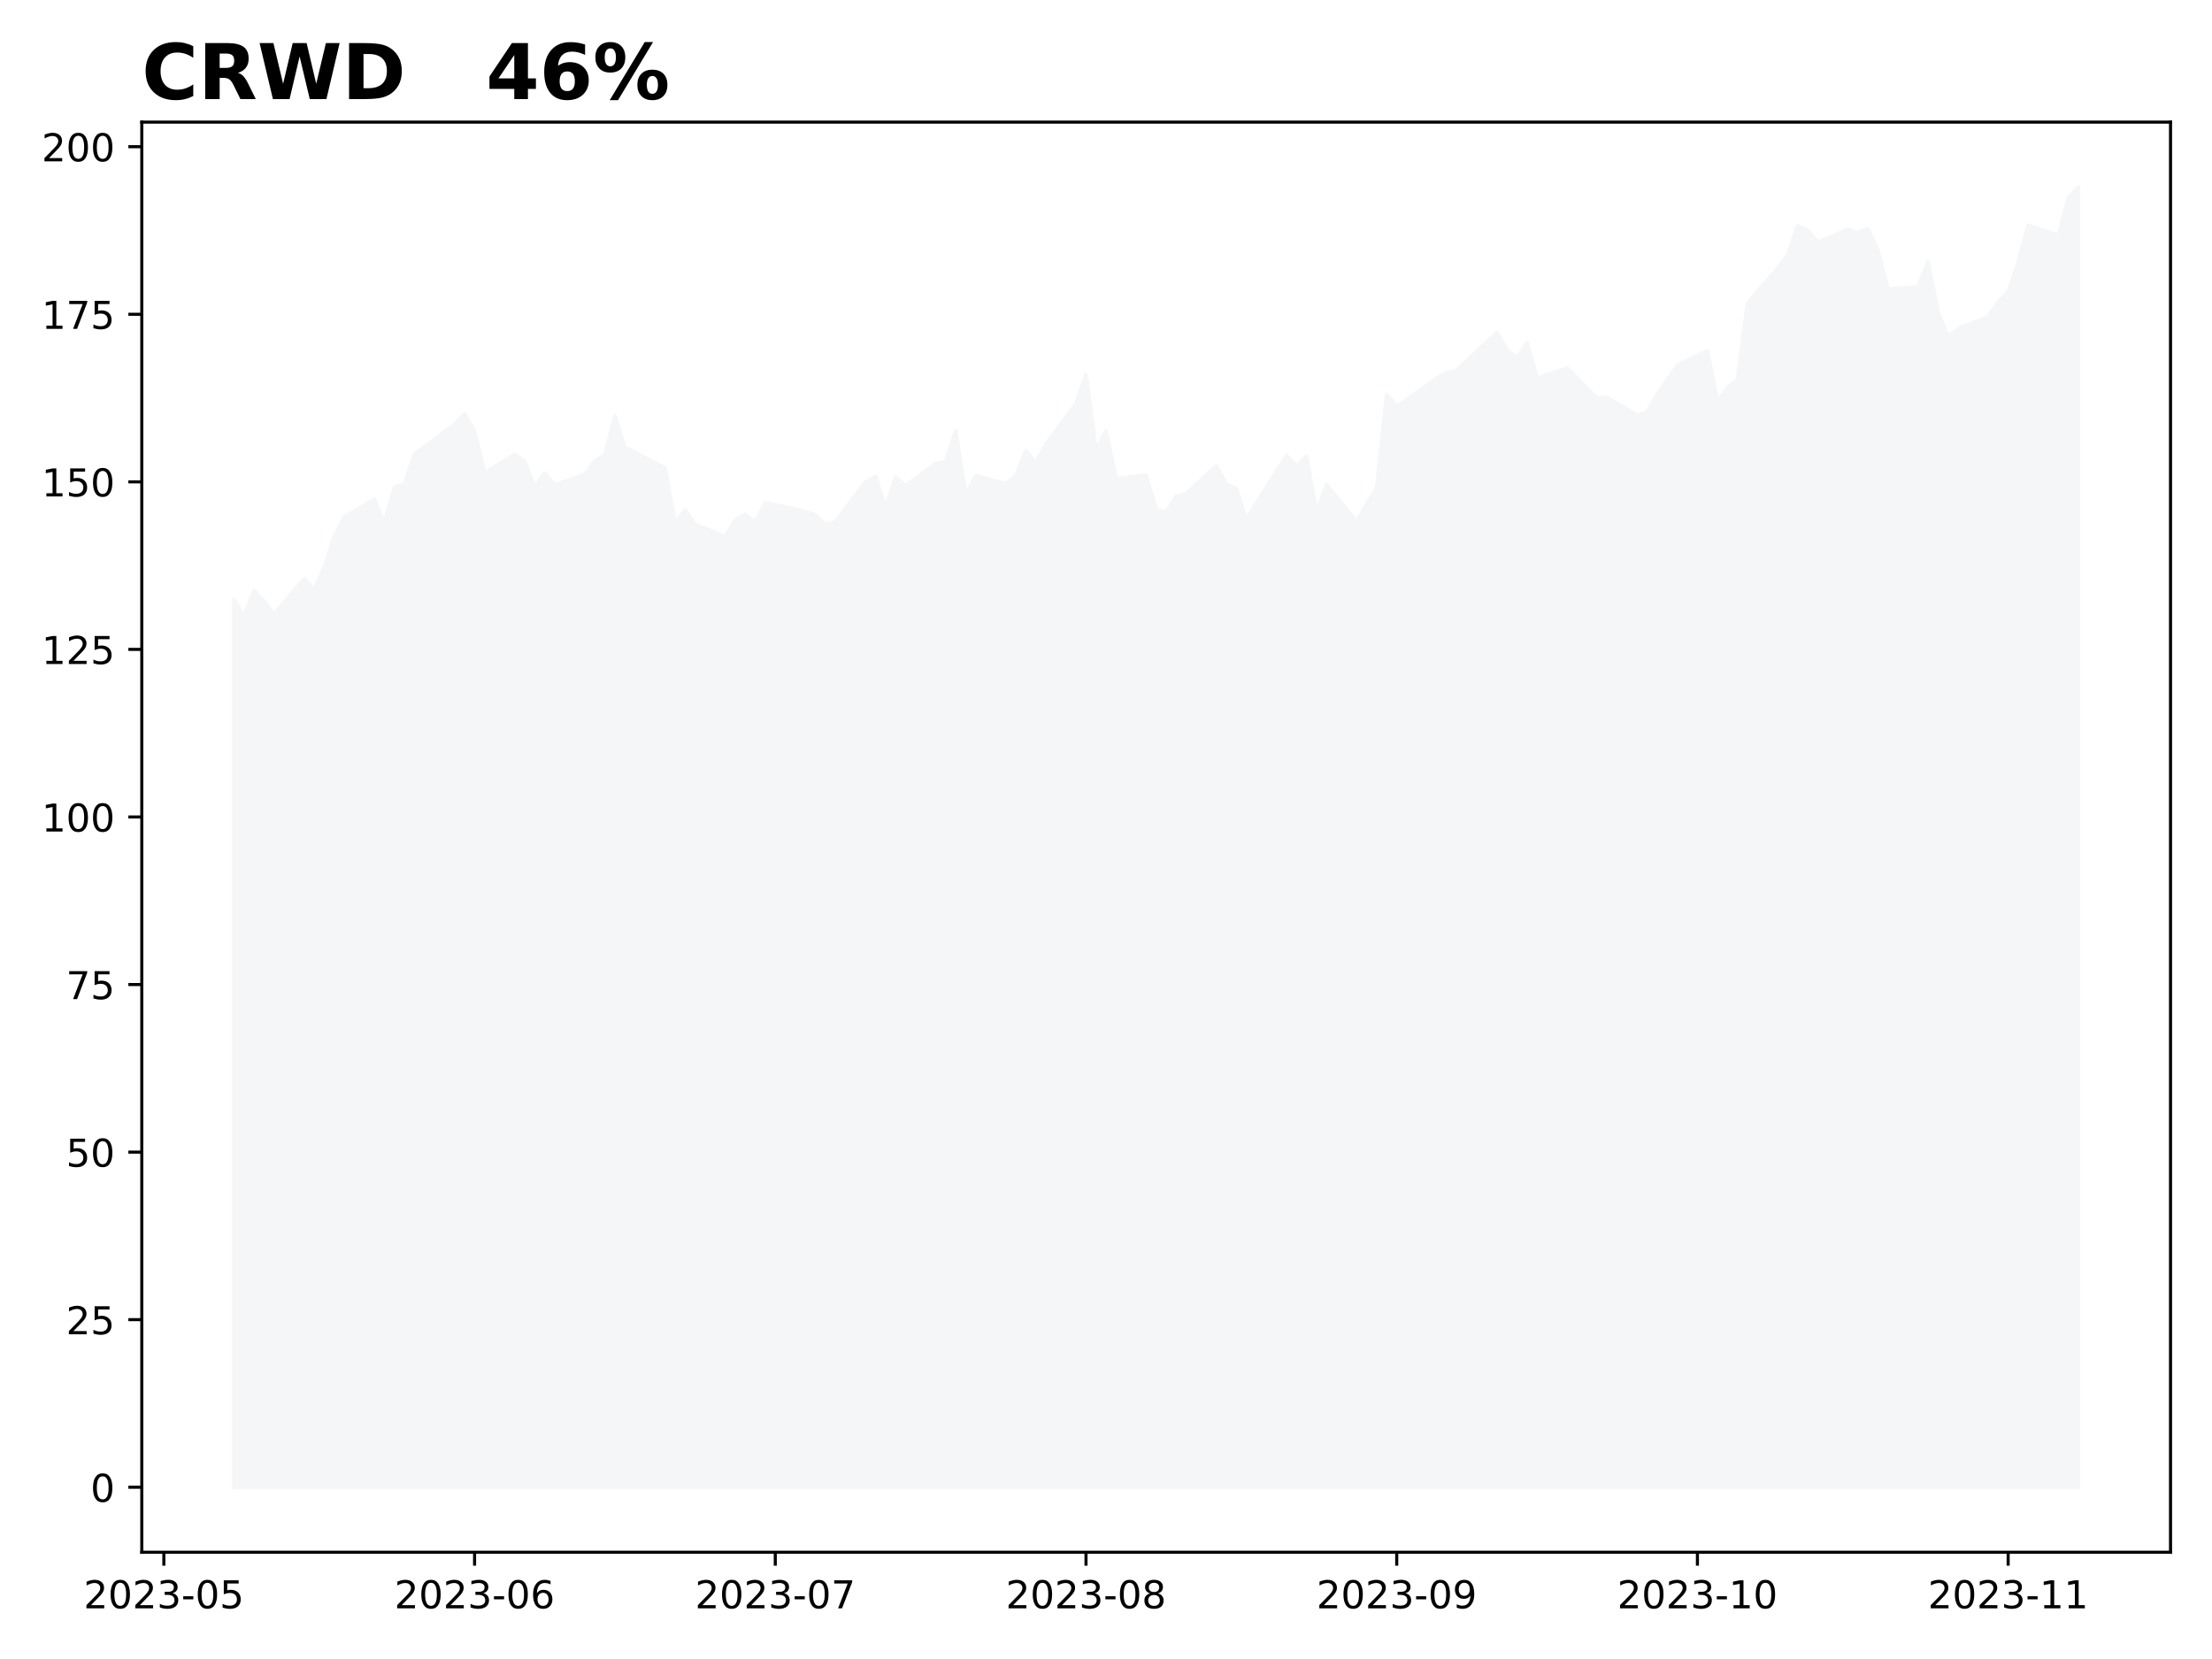
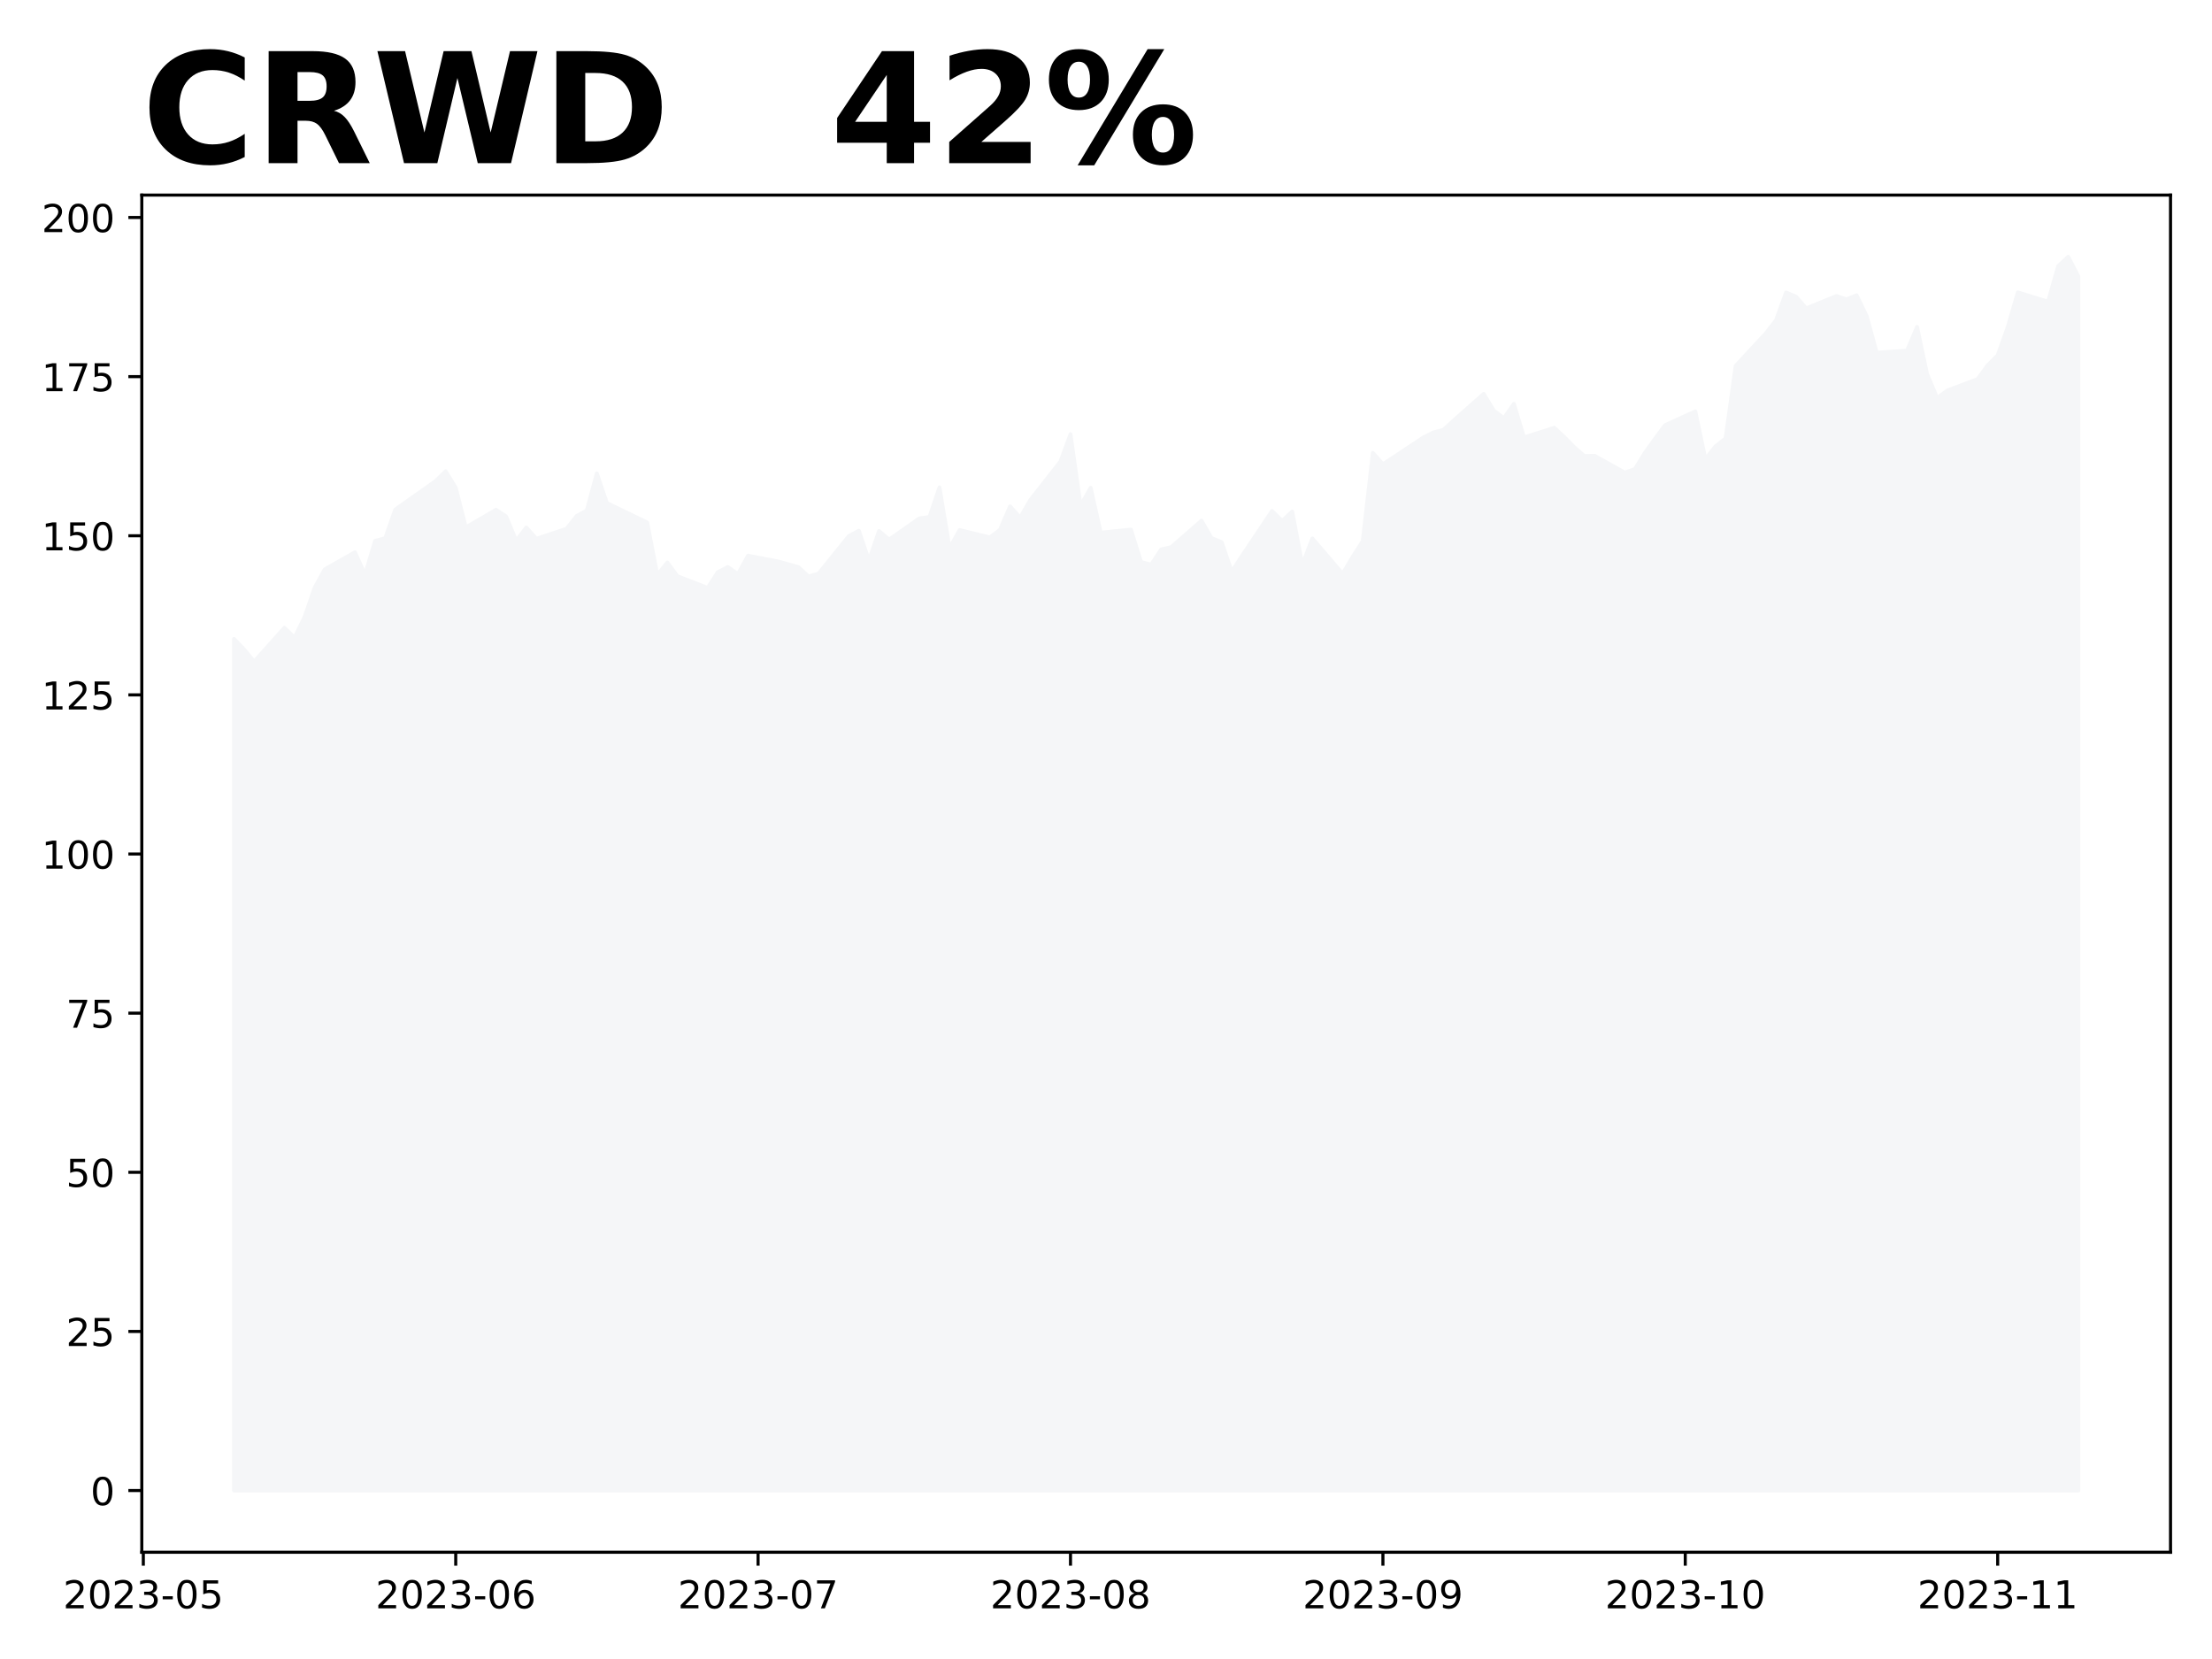
<svg xmlns="http://www.w3.org/2000/svg" xmlns:xlink="http://www.w3.org/1999/xlink" height="432pt" version="1.1" viewBox="0 0 576 432" width="576pt">
  <defs>
    <style type="text/css">
*{stroke-linecap:butt;stroke-linejoin:round;}
  </style>
  </defs>
  <g id="figure_1">
    <g id="patch_1">
      <path d="M 0 432  L 576 432  L 576 0  L 0 0  z " style="fill:#ffffff;" />
    </g>
    <g id="axes_1">
      <g id="patch_2">
-         <path d="M 36.925 404.2  L 565.2 404.2  L 565.2 31.8  L 36.925 31.8  z " style="fill:#ffffff;" />
+         <path d="M 36.925 404.2  L 565.2 404.2  L 565.2 50.8  L 36.925 50.8  z " style="fill:#ffffff;" />
      </g>
      <g id="PolyCollection_1">
        <defs>
-           <path d="M 60.938 -44.727  L 60.938 -275.829  L 63.548 -271.518  L 66.158 -278.255  L 68.768 -275.375  L 71.378 -272.024  L 79.208 -281.309  L 81.818 -278.622  L 84.428 -284.242  L 87.038 -292.305  L 89.648 -297.314  L 97.478 -302.009  L 100.088 -295.883  L 102.698 -305.133  L 105.308 -305.849  L 107.918 -313.721  L 118.359 -321.522  L 120.969 -324.21  L 123.579 -319.707  L 126.189 -308.834  L 134.019 -313.651  L 136.629 -311.836  L 139.239 -305.186  L 141.849 -308.799  L 144.459 -305.709  L 152.289 -308.467  L 154.899 -311.958  L 157.51 -313.441  L 160.12 -323.652  L 162.73 -315.501  L 173.17 -310.16  L 175.78 -295.796  L 178.39 -299.199  L 181 -295.447  L 188.83 -292.235  L 191.44 -296.546  L 194.05 -297.96  L 196.66 -296.04  L 199.27 -301.067  L 207.101 -299.479  L 212.321 -297.943  L 214.931 -295.377  L 217.541 -296.145  L 225.371 -306.442  L 227.981 -307.909  L 230.591 -299.775  L 233.201 -307.839  L 235.811 -305.482  L 243.641 -311.295  L 246.251 -311.678  L 248.861 -319.812  L 251.471 -303.161  L 254.082 -308.101  L 261.912 -306.076  L 264.522 -308.17  L 267.132 -314.611  L 269.742 -311.504  L 272.352 -316.304  L 280.182 -326.88  L 282.792 -334.385  L 285.402 -314.785  L 288.012 -319.707  L 290.622 -307.385  L 298.452 -308.223  L 301.062 -299.339  L 303.673 -298.606  L 306.283 -302.795  L 308.893 -303.423  L 316.723 -310.666  L 319.333 -305.884  L 321.943 -304.784  L 324.553 -296.721  L 327.163 -300.945  L 334.993 -313.337  L 337.603 -310.596  L 340.213 -313.179  L 342.823 -298.588  L 345.433 -305.797  L 353.264 -296.11  L 355.874 -300.77  L 358.484 -305.099  L 361.094 -329.272  L 363.704 -326.13  L 374.144 -333.46  L 376.754 -334.857  L 379.364 -335.572  L 381.974 -338.103  L 389.804 -345.434  L 392.414 -340.878  L 395.024 -338.766  L 397.635 -342.711  L 400.245 -333.495  L 408.075 -336.148  L 410.685 -333.583  L 413.295 -330.773  L 415.905 -328.399  L 418.515 -328.469  L 426.345 -323.844  L 428.955 -324.821  L 431.565 -329.289  L 434.175 -333.146  L 436.785 -336.864  L 444.615 -340.634  L 447.226 -327.526  L 449.836 -331.052  L 452.446 -333.216  L 455.056 -353.113  L 462.886 -362.067  L 465.496 -365.61  L 468.106 -373.237  L 470.716 -372.085  L 473.326 -368.874  L 481.156 -372.277  L 483.766 -371.352  L 486.376 -372.486  L 488.986 -366.779  L 491.596 -356.726  L 499.427 -357.284  L 502.037 -363.812  L 504.647 -350.827  L 507.257 -344.299  L 509.867 -346.359  L 517.697 -349.483  L 520.307 -353.253  L 522.917 -356.01  L 525.527 -363.777  L 528.137 -373.272  L 535.967 -370.724  L 538.577 -380.463  L 541.188 -383.273  L 541.188 -44.727  L 541.188 -44.727  L 538.577 -44.727  L 535.967 -44.727  L 528.137 -44.727  L 525.527 -44.727  L 522.917 -44.727  L 520.307 -44.727  L 517.697 -44.727  L 509.867 -44.727  L 507.257 -44.727  L 504.647 -44.727  L 502.037 -44.727  L 499.427 -44.727  L 491.596 -44.727  L 488.986 -44.727  L 486.376 -44.727  L 483.766 -44.727  L 481.156 -44.727  L 473.326 -44.727  L 470.716 -44.727  L 468.106 -44.727  L 465.496 -44.727  L 462.886 -44.727  L 455.056 -44.727  L 452.446 -44.727  L 449.836 -44.727  L 447.226 -44.727  L 444.615 -44.727  L 436.785 -44.727  L 434.175 -44.727  L 431.565 -44.727  L 428.955 -44.727  L 426.345 -44.727  L 418.515 -44.727  L 415.905 -44.727  L 413.295 -44.727  L 410.685 -44.727  L 408.075 -44.727  L 400.245 -44.727  L 397.635 -44.727  L 395.024 -44.727  L 392.414 -44.727  L 389.804 -44.727  L 381.974 -44.727  L 379.364 -44.727  L 376.754 -44.727  L 374.144 -44.727  L 363.704 -44.727  L 361.094 -44.727  L 358.484 -44.727  L 355.874 -44.727  L 353.264 -44.727  L 345.433 -44.727  L 342.823 -44.727  L 340.213 -44.727  L 337.603 -44.727  L 334.993 -44.727  L 327.163 -44.727  L 324.553 -44.727  L 321.943 -44.727  L 319.333 -44.727  L 316.723 -44.727  L 308.893 -44.727  L 306.283 -44.727  L 303.673 -44.727  L 301.062 -44.727  L 298.452 -44.727  L 290.622 -44.727  L 288.012 -44.727  L 285.402 -44.727  L 282.792 -44.727  L 280.182 -44.727  L 272.352 -44.727  L 269.742 -44.727  L 267.132 -44.727  L 264.522 -44.727  L 261.912 -44.727  L 254.082 -44.727  L 251.471 -44.727  L 248.861 -44.727  L 246.251 -44.727  L 243.641 -44.727  L 235.811 -44.727  L 233.201 -44.727  L 230.591 -44.727  L 227.981 -44.727  L 225.371 -44.727  L 217.541 -44.727  L 214.931 -44.727  L 212.321 -44.727  L 207.101 -44.727  L 199.27 -44.727  L 196.66 -44.727  L 194.05 -44.727  L 191.44 -44.727  L 188.83 -44.727  L 181 -44.727  L 178.39 -44.727  L 175.78 -44.727  L 173.17 -44.727  L 162.73 -44.727  L 160.12 -44.727  L 157.51 -44.727  L 154.899 -44.727  L 152.289 -44.727  L 144.459 -44.727  L 141.849 -44.727  L 139.239 -44.727  L 136.629 -44.727  L 134.019 -44.727  L 126.189 -44.727  L 123.579 -44.727  L 120.969 -44.727  L 118.359 -44.727  L 107.918 -44.727  L 105.308 -44.727  L 102.698 -44.727  L 100.088 -44.727  L 97.478 -44.727  L 89.648 -44.727  L 87.038 -44.727  L 84.428 -44.727  L 81.818 -44.727  L 79.208 -44.727  L 71.378 -44.727  L 68.768 -44.727  L 66.158 -44.727  L 63.548 -44.727  L 60.938 -44.727  z " id="me982e1ded4" style="stroke:#f5f6f8;" />
+           <path d="M 60.938 -43.864  L 60.938 -265.637  L 63.562 -262.902  L 66.186 -259.72  L 74.059 -268.537  L 76.683 -265.985  L 79.308 -271.322  L 81.932 -278.98  L 84.556 -283.737  L 92.429 -288.195  L 95.054 -282.378  L 97.678 -291.162  L 100.302 -291.842  L 102.927 -299.317  L 113.424 -306.726  L 116.048 -309.279  L 118.672 -305.002  L 121.297 -294.676  L 129.17 -299.251  L 131.794 -297.527  L 134.418 -291.212  L 137.043 -294.643  L 139.667 -291.709  L 147.54 -294.328  L 150.164 -297.643  L 152.789 -299.052  L 155.413 -308.748  L 158.037 -301.008  L 168.534 -295.936  L 171.159 -282.295  L 173.783 -285.527  L 176.407 -281.963  L 184.28 -278.913  L 186.905 -283.007  L 189.529 -284.35  L 192.153 -282.527  L 194.778 -287.3  L 202.651 -285.792  L 207.899 -284.333  L 210.524 -281.897  L 213.148 -282.626  L 221.021 -292.405  L 223.645 -293.798  L 226.269 -286.074  L 228.894 -293.731  L 231.518 -291.494  L 239.391 -297.013  L 242.015 -297.378  L 244.64 -305.102  L 247.264 -289.289  L 249.888 -293.98  L 257.761 -292.057  L 260.386 -294.046  L 263.01 -300.162  L 265.634 -297.212  L 268.259 -301.77  L 276.131 -311.815  L 278.756 -318.942  L 281.38 -300.328  L 284.004 -305.002  L 286.629 -293.3  L 294.502 -294.096  L 297.126 -285.659  L 299.75 -284.963  L 302.375 -288.941  L 304.999 -289.538  L 312.872 -296.417  L 315.496 -291.875  L 318.121 -290.831  L 320.745 -283.173  L 323.369 -287.184  L 331.242 -298.952  L 333.866 -296.35  L 336.491 -298.803  L 339.115 -284.947  L 341.739 -291.792  L 349.612 -282.593  L 352.237 -287.019  L 354.861 -291.129  L 357.485 -314.085  L 360.11 -311.102  L 370.607 -318.063  L 373.231 -319.389  L 375.856 -320.069  L 378.48 -322.472  L 386.353 -329.434  L 388.977 -325.108  L 391.601 -323.102  L 394.226 -326.848  L 396.85 -318.097  L 404.723 -320.616  L 407.347 -318.179  L 409.972 -315.511  L 412.596 -313.257  L 415.22 -313.323  L 423.093 -308.931  L 425.718 -309.859  L 428.342 -314.102  L 430.966 -317.765  L 433.591 -321.296  L 441.463 -324.876  L 444.088 -312.428  L 446.712 -315.776  L 449.336 -317.831  L 451.961 -336.727  L 459.834 -345.23  L 462.458 -348.595  L 465.082 -355.838  L 467.707 -354.744  L 470.331 -351.694  L 478.204 -354.926  L 480.828 -354.048  L 483.453 -355.125  L 486.077 -349.705  L 488.701 -340.158  L 496.574 -340.688  L 499.198 -346.887  L 501.823 -334.556  L 504.447 -328.356  L 507.071 -330.312  L 514.944 -333.279  L 517.569 -336.859  L 520.193 -339.478  L 522.817 -346.854  L 525.442 -355.871  L 533.315 -353.451  L 535.939 -362.7  L 538.563 -365.136  L 541.188 -360.048  L 541.188 -43.864  L 541.188 -43.864  L 538.563 -43.864  L 535.939 -43.864  L 533.315 -43.864  L 525.442 -43.864  L 522.817 -43.864  L 520.193 -43.864  L 517.569 -43.864  L 514.944 -43.864  L 507.071 -43.864  L 504.447 -43.864  L 501.823 -43.864  L 499.198 -43.864  L 496.574 -43.864  L 488.701 -43.864  L 486.077 -43.864  L 483.453 -43.864  L 480.828 -43.864  L 478.204 -43.864  L 470.331 -43.864  L 467.707 -43.864  L 465.082 -43.864  L 462.458 -43.864  L 459.834 -43.864  L 451.961 -43.864  L 449.336 -43.864  L 446.712 -43.864  L 444.088 -43.864  L 441.463 -43.864  L 433.591 -43.864  L 430.966 -43.864  L 428.342 -43.864  L 425.718 -43.864  L 423.093 -43.864  L 415.22 -43.864  L 412.596 -43.864  L 409.972 -43.864  L 407.347 -43.864  L 404.723 -43.864  L 396.85 -43.864  L 394.226 -43.864  L 391.601 -43.864  L 388.977 -43.864  L 386.353 -43.864  L 378.48 -43.864  L 375.856 -43.864  L 373.231 -43.864  L 370.607 -43.864  L 360.11 -43.864  L 357.485 -43.864  L 354.861 -43.864  L 352.237 -43.864  L 349.612 -43.864  L 341.739 -43.864  L 339.115 -43.864  L 336.491 -43.864  L 333.866 -43.864  L 331.242 -43.864  L 323.369 -43.864  L 320.745 -43.864  L 318.121 -43.864  L 315.496 -43.864  L 312.872 -43.864  L 304.999 -43.864  L 302.375 -43.864  L 299.75 -43.864  L 297.126 -43.864  L 294.502 -43.864  L 286.629 -43.864  L 284.004 -43.864  L 281.38 -43.864  L 278.756 -43.864  L 276.131 -43.864  L 268.259 -43.864  L 265.634 -43.864  L 263.01 -43.864  L 260.386 -43.864  L 257.761 -43.864  L 249.888 -43.864  L 247.264 -43.864  L 244.64 -43.864  L 242.015 -43.864  L 239.391 -43.864  L 231.518 -43.864  L 228.894 -43.864  L 226.269 -43.864  L 223.645 -43.864  L 221.021 -43.864  L 213.148 -43.864  L 210.524 -43.864  L 207.899 -43.864  L 202.651 -43.864  L 194.778 -43.864  L 192.153 -43.864  L 189.529 -43.864  L 186.905 -43.864  L 184.28 -43.864  L 176.407 -43.864  L 173.783 -43.864  L 171.159 -43.864  L 168.534 -43.864  L 158.037 -43.864  L 155.413 -43.864  L 152.789 -43.864  L 150.164 -43.864  L 147.54 -43.864  L 139.667 -43.864  L 137.043 -43.864  L 134.418 -43.864  L 131.794 -43.864  L 129.17 -43.864  L 121.297 -43.864  L 118.672 -43.864  L 116.048 -43.864  L 113.424 -43.864  L 102.927 -43.864  L 100.302 -43.864  L 97.678 -43.864  L 95.054 -43.864  L 92.429 -43.864  L 84.556 -43.864  L 81.932 -43.864  L 79.308 -43.864  L 76.683 -43.864  L 74.059 -43.864  L 66.186 -43.864  L 63.562 -43.864  L 60.938 -43.864  z " id="m03a3ea0533" style="stroke:#f5f6f8;" />
        </defs>
-         <g clip-path="url(#pffeef17989)">
-           <use style="fill:#f5f6f8;stroke:#f5f6f8;" x="0" xlink:href="#me982e1ded4" y="432" />
+         <g clip-path="url(#p25b76c8ef6)">
+           <use style="fill:#f5f6f8;stroke:#f5f6f8;" x="0" xlink:href="#m03a3ea0533" y="432" />
        </g>
      </g>
      <g id="matplotlib.axis_1">
        <g id="xtick_1">
          <g id="line2d_1">
            <defs>
-               <path d="M 0 0  L 0 3.5  " id="mc8752e3cdd" style="stroke:#000000;stroke-width:0.8;" />
-             </defs>
-             <g>
-               <use style="stroke:#000000;stroke-width:0.8;" x="42.667" xlink:href="#mc8752e3cdd" y="404.2" />
+               <path d="M 0 0  L 0 3.5  " id="m023a611cbb" style="stroke:#000000;stroke-width:0.8;" />
+             </defs>
+             <g>
+               <use style="stroke:#000000;stroke-width:0.8;" x="37.319" xlink:href="#m023a611cbb" y="404.2" />
            </g>
          </g>
          <g id="text_1">
            <defs>
              <path d="M 19.188 8.297  L 53.609 8.297  L 53.609 0  L 7.328 0  L 7.328 8.297  Q 12.938 14.109 22.625 23.891  Q 32.328 33.688 34.812 36.531  Q 39.547 41.844 41.422 45.531  Q 43.312 49.219 43.312 52.781  Q 43.312 58.594 39.234 62.25  Q 35.156 65.922 28.609 65.922  Q 23.969 65.922 18.812 64.312  Q 13.672 62.703 7.812 59.422  L 7.812 69.391  Q 13.766 71.781 18.938 73  Q 24.125 74.219 28.422 74.219  Q 39.75 74.219 46.484 68.547  Q 53.219 62.891 53.219 53.422  Q 53.219 48.922 51.531 44.891  Q 49.859 40.875 45.406 35.406  Q 44.188 33.984 37.641 27.219  Q 31.109 20.453 19.188 8.297  z " id="DejaVuSans-50" />
              <path d="M 31.781 66.406  Q 24.172 66.406 20.328 58.906  Q 16.5 51.422 16.5 36.375  Q 16.5 21.391 20.328 13.891  Q 24.172 6.391 31.781 6.391  Q 39.453 6.391 43.281 13.891  Q 47.125 21.391 47.125 36.375  Q 47.125 51.422 43.281 58.906  Q 39.453 66.406 31.781 66.406  z M 31.781 74.219  Q 44.047 74.219 50.516 64.516  Q 56.984 54.828 56.984 36.375  Q 56.984 17.969 50.516 8.266  Q 44.047 -1.422 31.781 -1.422  Q 19.531 -1.422 13.062 8.266  Q 6.594 17.969 6.594 36.375  Q 6.594 54.828 13.062 64.516  Q 19.531 74.219 31.781 74.219  z " id="DejaVuSans-48" />
              <path d="M 40.578 39.312  Q 47.656 37.797 51.625 33  Q 55.609 28.219 55.609 21.188  Q 55.609 10.406 48.188 4.484  Q 40.766 -1.422 27.094 -1.422  Q 22.516 -1.422 17.656 -0.516  Q 12.797 0.391 7.625 2.203  L 7.625 11.719  Q 11.719 9.328 16.594 8.109  Q 21.484 6.891 26.812 6.891  Q 36.078 6.891 40.938 10.547  Q 45.797 14.203 45.797 21.188  Q 45.797 27.641 41.281 31.266  Q 36.766 34.906 28.719 34.906  L 20.219 34.906  L 20.219 43.016  L 29.109 43.016  Q 36.375 43.016 40.234 45.922  Q 44.094 48.828 44.094 54.297  Q 44.094 59.906 40.109 62.906  Q 36.141 65.922 28.719 65.922  Q 24.656 65.922 20.016 65.031  Q 15.375 64.156 9.812 62.312  L 9.812 71.094  Q 15.438 72.656 20.344 73.438  Q 25.25 74.219 29.594 74.219  Q 40.828 74.219 47.359 69.109  Q 53.906 64.016 53.906 55.328  Q 53.906 49.266 50.438 45.094  Q 46.969 40.922 40.578 39.312  z " id="DejaVuSans-51" />
              <path d="M 4.891 31.391  L 31.203 31.391  L 31.203 23.391  L 4.891 23.391  z " id="DejaVuSans-45" />
              <path d="M 10.797 72.906  L 49.516 72.906  L 49.516 64.594  L 19.828 64.594  L 19.828 46.734  Q 21.969 47.469 24.109 47.828  Q 26.266 48.188 28.422 48.188  Q 40.625 48.188 47.75 41.5  Q 54.891 34.812 54.891 23.391  Q 54.891 11.625 47.562 5.094  Q 40.234 -1.422 26.906 -1.422  Q 22.312 -1.422 17.547 -0.641  Q 12.797 0.141 7.719 1.703  L 7.719 11.625  Q 12.109 9.234 16.797 8.062  Q 21.484 6.891 26.703 6.891  Q 35.156 6.891 40.078 11.328  Q 45.016 15.766 45.016 23.391  Q 45.016 31 40.078 35.438  Q 35.156 39.891 26.703 39.891  Q 22.75 39.891 18.812 39.016  Q 14.891 38.141 10.797 36.281  z " id="DejaVuSans-53" />
            </defs>
-             <g transform="translate(21.77571 418.7984)scale(0.1 -0.1)">
+             <g transform="translate(16.42724 418.7984)scale(0.1 -0.1)">
              <use xlink:href="#DejaVuSans-50" />
              <use x="63.623" xlink:href="#DejaVuSans-48" />
              <use x="127.246" xlink:href="#DejaVuSans-50" />
              <use x="190.869" xlink:href="#DejaVuSans-51" />
              <use x="254.492" xlink:href="#DejaVuSans-45" />
              <use x="290.576" xlink:href="#DejaVuSans-48" />
              <use x="354.199" xlink:href="#DejaVuSans-53" />
            </g>
          </g>
        </g>
        <g id="xtick_2">
          <g id="line2d_2">
            <g>
-               <use style="stroke:#000000;stroke-width:0.8;" x="123.579" xlink:href="#mc8752e3cdd" y="404.2" />
+               <use style="stroke:#000000;stroke-width:0.8;" x="118.672" xlink:href="#m023a611cbb" y="404.2" />
            </g>
          </g>
          <g id="text_2">
            <defs>
              <path d="M 33.016 40.375  Q 26.375 40.375 22.484 35.828  Q 18.609 31.297 18.609 23.391  Q 18.609 15.531 22.484 10.953  Q 26.375 6.391 33.016 6.391  Q 39.656 6.391 43.531 10.953  Q 47.406 15.531 47.406 23.391  Q 47.406 31.297 43.531 35.828  Q 39.656 40.375 33.016 40.375  z M 52.594 71.297  L 52.594 62.312  Q 48.875 64.062 45.094 64.984  Q 41.312 65.922 37.594 65.922  Q 27.828 65.922 22.672 59.328  Q 17.531 52.734 16.797 39.406  Q 19.672 43.656 24.016 45.922  Q 28.375 48.188 33.594 48.188  Q 44.578 48.188 50.953 41.516  Q 57.328 34.859 57.328 23.391  Q 57.328 12.156 50.688 5.359  Q 44.047 -1.422 33.016 -1.422  Q 20.359 -1.422 13.672 8.266  Q 6.984 17.969 6.984 36.375  Q 6.984 53.656 15.188 63.938  Q 23.391 74.219 37.203 74.219  Q 40.922 74.219 44.703 73.484  Q 48.484 72.75 52.594 71.297  z " id="DejaVuSans-54" />
            </defs>
-             <g transform="translate(102.6874 418.7984)scale(0.1 -0.1)">
+             <g transform="translate(97.78107 418.7984)scale(0.1 -0.1)">
              <use xlink:href="#DejaVuSans-50" />
              <use x="63.623" xlink:href="#DejaVuSans-48" />
              <use x="127.246" xlink:href="#DejaVuSans-50" />
              <use x="190.869" xlink:href="#DejaVuSans-51" />
              <use x="254.492" xlink:href="#DejaVuSans-45" />
              <use x="290.576" xlink:href="#DejaVuSans-48" />
              <use x="354.199" xlink:href="#DejaVuSans-54" />
            </g>
          </g>
        </g>
        <g id="xtick_3">
          <g id="line2d_3">
            <g>
-               <use style="stroke:#000000;stroke-width:0.8;" x="201.88" xlink:href="#mc8752e3cdd" y="404.2" />
+               <use style="stroke:#000000;stroke-width:0.8;" x="197.402" xlink:href="#m023a611cbb" y="404.2" />
            </g>
          </g>
          <g id="text_3">
            <defs>
              <path d="M 8.203 72.906  L 55.078 72.906  L 55.078 68.703  L 28.609 0  L 18.312 0  L 43.219 64.594  L 8.203 64.594  z " id="DejaVuSans-55" />
            </defs>
-             <g transform="translate(180.989 418.7984)scale(0.1 -0.1)">
+             <g transform="translate(176.5106 418.7984)scale(0.1 -0.1)">
              <use xlink:href="#DejaVuSans-50" />
              <use x="63.623" xlink:href="#DejaVuSans-48" />
              <use x="127.246" xlink:href="#DejaVuSans-50" />
              <use x="190.869" xlink:href="#DejaVuSans-51" />
              <use x="254.492" xlink:href="#DejaVuSans-45" />
              <use x="290.576" xlink:href="#DejaVuSans-48" />
              <use x="354.199" xlink:href="#DejaVuSans-55" />
            </g>
          </g>
        </g>
        <g id="xtick_4">
          <g id="line2d_4">
            <g>
-               <use style="stroke:#000000;stroke-width:0.8;" x="282.792" xlink:href="#mc8752e3cdd" y="404.2" />
+               <use style="stroke:#000000;stroke-width:0.8;" x="278.756" xlink:href="#m023a611cbb" y="404.2" />
            </g>
          </g>
          <g id="text_4">
            <defs>
              <path d="M 31.781 34.625  Q 24.75 34.625 20.719 30.859  Q 16.703 27.094 16.703 20.516  Q 16.703 13.922 20.719 10.156  Q 24.75 6.391 31.781 6.391  Q 38.812 6.391 42.859 10.172  Q 46.922 13.969 46.922 20.516  Q 46.922 27.094 42.891 30.859  Q 38.875 34.625 31.781 34.625  z M 21.922 38.812  Q 15.578 40.375 12.031 44.719  Q 8.5 49.078 8.5 55.328  Q 8.5 64.062 14.719 69.141  Q 20.953 74.219 31.781 74.219  Q 42.672 74.219 48.875 69.141  Q 55.078 64.062 55.078 55.328  Q 55.078 49.078 51.531 44.719  Q 48 40.375 41.703 38.812  Q 48.828 37.156 52.797 32.312  Q 56.781 27.484 56.781 20.516  Q 56.781 9.906 50.312 4.234  Q 43.844 -1.422 31.781 -1.422  Q 19.734 -1.422 13.25 4.234  Q 6.781 9.906 6.781 20.516  Q 6.781 27.484 10.781 32.312  Q 14.797 37.156 21.922 38.812  z M 18.312 54.391  Q 18.312 48.734 21.844 45.562  Q 25.391 42.391 31.781 42.391  Q 38.141 42.391 41.719 45.562  Q 45.312 48.734 45.312 54.391  Q 45.312 60.062 41.719 63.234  Q 38.141 66.406 31.781 66.406  Q 25.391 66.406 21.844 63.234  Q 18.312 60.062 18.312 54.391  z " id="DejaVuSans-56" />
            </defs>
-             <g transform="translate(261.9007 418.7984)scale(0.1 -0.1)">
+             <g transform="translate(257.8644 418.7984)scale(0.1 -0.1)">
              <use xlink:href="#DejaVuSans-50" />
              <use x="63.623" xlink:href="#DejaVuSans-48" />
              <use x="127.246" xlink:href="#DejaVuSans-50" />
              <use x="190.869" xlink:href="#DejaVuSans-51" />
              <use x="254.492" xlink:href="#DejaVuSans-45" />
              <use x="290.576" xlink:href="#DejaVuSans-48" />
              <use x="354.199" xlink:href="#DejaVuSans-56" />
            </g>
          </g>
        </g>
        <g id="xtick_5">
          <g id="line2d_5">
            <g>
-               <use style="stroke:#000000;stroke-width:0.8;" x="363.704" xlink:href="#mc8752e3cdd" y="404.2" />
+               <use style="stroke:#000000;stroke-width:0.8;" x="360.11" xlink:href="#m023a611cbb" y="404.2" />
            </g>
          </g>
          <g id="text_5">
            <defs>
              <path d="M 10.984 1.516  L 10.984 10.5  Q 14.703 8.734 18.5 7.812  Q 22.312 6.891 25.984 6.891  Q 35.75 6.891 40.891 13.453  Q 46.047 20.016 46.781 33.406  Q 43.953 29.203 39.594 26.953  Q 35.25 24.703 29.984 24.703  Q 19.047 24.703 12.672 31.312  Q 6.297 37.938 6.297 49.422  Q 6.297 60.641 12.938 67.422  Q 19.578 74.219 30.609 74.219  Q 43.266 74.219 49.922 64.516  Q 56.594 54.828 56.594 36.375  Q 56.594 19.141 48.406 8.859  Q 40.234 -1.422 26.422 -1.422  Q 22.703 -1.422 18.891 -0.688  Q 15.094 0.047 10.984 1.516  z M 30.609 32.422  Q 37.25 32.422 41.125 36.953  Q 45.016 41.5 45.016 49.422  Q 45.016 57.281 41.125 61.844  Q 37.25 66.406 30.609 66.406  Q 23.969 66.406 20.094 61.844  Q 16.219 57.281 16.219 49.422  Q 16.219 41.5 20.094 36.953  Q 23.969 32.422 30.609 32.422  z " id="DejaVuSans-57" />
            </defs>
-             <g transform="translate(342.8124 418.7984)scale(0.1 -0.1)">
+             <g transform="translate(339.2182 418.7984)scale(0.1 -0.1)">
              <use xlink:href="#DejaVuSans-50" />
              <use x="63.623" xlink:href="#DejaVuSans-48" />
              <use x="127.246" xlink:href="#DejaVuSans-50" />
              <use x="190.869" xlink:href="#DejaVuSans-51" />
              <use x="254.492" xlink:href="#DejaVuSans-45" />
              <use x="290.576" xlink:href="#DejaVuSans-48" />
              <use x="354.199" xlink:href="#DejaVuSans-57" />
            </g>
          </g>
        </g>
        <g id="xtick_6">
          <g id="line2d_6">
            <g>
-               <use style="stroke:#000000;stroke-width:0.8;" x="442.005" xlink:href="#mc8752e3cdd" y="404.2" />
+               <use style="stroke:#000000;stroke-width:0.8;" x="438.839" xlink:href="#m023a611cbb" y="404.2" />
            </g>
          </g>
          <g id="text_6">
            <defs>
              <path d="M 12.406 8.297  L 28.516 8.297  L 28.516 63.922  L 10.984 60.406  L 10.984 69.391  L 28.422 72.906  L 38.281 72.906  L 38.281 8.297  L 54.391 8.297  L 54.391 0  L 12.406 0  z " id="DejaVuSans-49" />
            </defs>
-             <g transform="translate(421.114 418.7984)scale(0.1 -0.1)">
+             <g transform="translate(417.9477 418.7984)scale(0.1 -0.1)">
              <use xlink:href="#DejaVuSans-50" />
              <use x="63.623" xlink:href="#DejaVuSans-48" />
              <use x="127.246" xlink:href="#DejaVuSans-50" />
              <use x="190.869" xlink:href="#DejaVuSans-51" />
              <use x="254.492" xlink:href="#DejaVuSans-45" />
              <use x="290.576" xlink:href="#DejaVuSans-49" />
              <use x="354.199" xlink:href="#DejaVuSans-48" />
            </g>
          </g>
        </g>
        <g id="xtick_7">
          <g id="line2d_7">
            <g>
-               <use style="stroke:#000000;stroke-width:0.8;" x="522.917" xlink:href="#mc8752e3cdd" y="404.2" />
+               <use style="stroke:#000000;stroke-width:0.8;" x="520.193" xlink:href="#m023a611cbb" y="404.2" />
            </g>
          </g>
          <g id="text_7">
-             <g transform="translate(502.0257 418.7984)scale(0.1 -0.1)">
+             <g transform="translate(499.3016 418.7984)scale(0.1 -0.1)">
              <use xlink:href="#DejaVuSans-50" />
              <use x="63.623" xlink:href="#DejaVuSans-48" />
              <use x="127.246" xlink:href="#DejaVuSans-50" />
              <use x="190.869" xlink:href="#DejaVuSans-51" />
              <use x="254.492" xlink:href="#DejaVuSans-45" />
              <use x="290.576" xlink:href="#DejaVuSans-49" />
              <use x="354.199" xlink:href="#DejaVuSans-49" />
            </g>
          </g>
        </g>
      </g>
      <g id="matplotlib.axis_2">
        <g id="ytick_1">
          <g id="line2d_8">
            <defs>
-               <path d="M 0 0  L -3.5 0  " id="m9078cb00f5" style="stroke:#000000;stroke-width:0.8;" />
-             </defs>
-             <g>
-               <use style="stroke:#000000;stroke-width:0.8;" x="36.925" xlink:href="#m9078cb00f5" y="387.273" />
+               <path d="M 0 0  L -3.5 0  " id="m27e303ee3e" style="stroke:#000000;stroke-width:0.8;" />
+             </defs>
+             <g>
+               <use style="stroke:#000000;stroke-width:0.8;" x="36.925" xlink:href="#m27e303ee3e" y="388.136" />
            </g>
          </g>
          <g id="text_8">
-             <g transform="translate(23.5625 391.0719)scale(0.1 -0.1)">
+             <g transform="translate(23.5625 391.9356)scale(0.1 -0.1)">
              <use xlink:href="#DejaVuSans-48" />
            </g>
          </g>
        </g>
        <g id="ytick_2">
          <g id="line2d_9">
            <g>
-               <use style="stroke:#000000;stroke-width:0.8;" x="36.925" xlink:href="#m9078cb00f5" y="343.639" />
+               <use style="stroke:#000000;stroke-width:0.8;" x="36.925" xlink:href="#m27e303ee3e" y="346.699" />
            </g>
          </g>
          <g id="text_9">
-             <g transform="translate(17.2 347.4382)scale(0.1 -0.1)">
+             <g transform="translate(17.2 350.4981)scale(0.1 -0.1)">
              <use xlink:href="#DejaVuSans-50" />
              <use x="63.623" xlink:href="#DejaVuSans-53" />
            </g>
          </g>
        </g>
        <g id="ytick_3">
          <g id="line2d_10">
            <g>
-               <use style="stroke:#000000;stroke-width:0.8;" x="36.925" xlink:href="#m9078cb00f5" y="300.005" />
+               <use style="stroke:#000000;stroke-width:0.8;" x="36.925" xlink:href="#m27e303ee3e" y="305.261" />
            </g>
          </g>
          <g id="text_10">
-             <g transform="translate(17.2 303.8045)scale(0.1 -0.1)">
+             <g transform="translate(17.2 309.0607)scale(0.1 -0.1)">
              <use xlink:href="#DejaVuSans-53" />
              <use x="63.623" xlink:href="#DejaVuSans-48" />
            </g>
          </g>
        </g>
        <g id="ytick_4">
          <g id="line2d_11">
            <g>
-               <use style="stroke:#000000;stroke-width:0.8;" x="36.925" xlink:href="#m9078cb00f5" y="256.372" />
+               <use style="stroke:#000000;stroke-width:0.8;" x="36.925" xlink:href="#m27e303ee3e" y="263.824" />
            </g>
          </g>
          <g id="text_11">
-             <g transform="translate(17.2 260.1707)scale(0.1 -0.1)">
+             <g transform="translate(17.2 267.6233)scale(0.1 -0.1)">
              <use xlink:href="#DejaVuSans-55" />
              <use x="63.623" xlink:href="#DejaVuSans-53" />
            </g>
          </g>
        </g>
        <g id="ytick_5">
          <g id="line2d_12">
            <g>
-               <use style="stroke:#000000;stroke-width:0.8;" x="36.925" xlink:href="#m9078cb00f5" y="212.738" />
+               <use style="stroke:#000000;stroke-width:0.8;" x="36.925" xlink:href="#m27e303ee3e" y="222.387" />
            </g>
          </g>
          <g id="text_12">
-             <g transform="translate(10.8375 216.537)scale(0.1 -0.1)">
+             <g transform="translate(10.8375 226.1858)scale(0.1 -0.1)">
              <use xlink:href="#DejaVuSans-49" />
              <use x="63.623" xlink:href="#DejaVuSans-48" />
              <use x="127.246" xlink:href="#DejaVuSans-48" />
            </g>
          </g>
        </g>
        <g id="ytick_6">
          <g id="line2d_13">
            <g>
-               <use style="stroke:#000000;stroke-width:0.8;" x="36.925" xlink:href="#m9078cb00f5" y="169.104" />
+               <use style="stroke:#000000;stroke-width:0.8;" x="36.925" xlink:href="#m27e303ee3e" y="180.949" />
            </g>
          </g>
          <g id="text_13">
-             <g transform="translate(10.8375 172.9033)scale(0.1 -0.1)">
+             <g transform="translate(10.8375 184.7484)scale(0.1 -0.1)">
              <use xlink:href="#DejaVuSans-49" />
              <use x="63.623" xlink:href="#DejaVuSans-50" />
              <use x="127.246" xlink:href="#DejaVuSans-53" />
            </g>
          </g>
        </g>
        <g id="ytick_7">
          <g id="line2d_14">
            <g>
-               <use style="stroke:#000000;stroke-width:0.8;" x="36.925" xlink:href="#m9078cb00f5" y="125.47" />
+               <use style="stroke:#000000;stroke-width:0.8;" x="36.925" xlink:href="#m27e303ee3e" y="139.512" />
            </g>
          </g>
          <g id="text_14">
-             <g transform="translate(10.8375 129.2695)scale(0.1 -0.1)">
+             <g transform="translate(10.8375 143.311)scale(0.1 -0.1)">
              <use xlink:href="#DejaVuSans-49" />
              <use x="63.623" xlink:href="#DejaVuSans-53" />
              <use x="127.246" xlink:href="#DejaVuSans-48" />
            </g>
          </g>
        </g>
        <g id="ytick_8">
          <g id="line2d_15">
            <g>
-               <use style="stroke:#000000;stroke-width:0.8;" x="36.925" xlink:href="#m9078cb00f5" y="81.837" />
+               <use style="stroke:#000000;stroke-width:0.8;" x="36.925" xlink:href="#m27e303ee3e" y="98.074" />
            </g>
          </g>
          <g id="text_15">
-             <g transform="translate(10.8375 85.63577)scale(0.1 -0.1)">
+             <g transform="translate(10.8375 101.8735)scale(0.1 -0.1)">
              <use xlink:href="#DejaVuSans-49" />
              <use x="63.623" xlink:href="#DejaVuSans-55" />
              <use x="127.246" xlink:href="#DejaVuSans-53" />
            </g>
          </g>
        </g>
        <g id="ytick_9">
          <g id="line2d_16">
            <g>
-               <use style="stroke:#000000;stroke-width:0.8;" x="36.925" xlink:href="#m9078cb00f5" y="38.203" />
+               <use style="stroke:#000000;stroke-width:0.8;" x="36.925" xlink:href="#m27e303ee3e" y="56.637" />
            </g>
          </g>
          <g id="text_16">
-             <g transform="translate(10.8375 42.00204)scale(0.1 -0.1)">
+             <g transform="translate(10.8375 60.4361)scale(0.1 -0.1)">
              <use xlink:href="#DejaVuSans-50" />
              <use x="63.623" xlink:href="#DejaVuSans-48" />
              <use x="127.246" xlink:href="#DejaVuSans-48" />
            </g>
          </g>
        </g>
      </g>
      <g id="patch_3">
-         <path d="M 36.925 404.2  L 36.925 31.8  " style="fill:none;stroke:#000000;stroke-linecap:square;stroke-linejoin:miter;stroke-width:0.8;" />
+         <path d="M 36.925 404.2  L 36.925 50.8  " style="fill:none;stroke:#000000;stroke-linecap:square;stroke-linejoin:miter;stroke-width:0.8;" />
      </g>
      <g id="patch_4">
-         <path d="M 565.2 404.2  L 565.2 31.8  " style="fill:none;stroke:#000000;stroke-linecap:square;stroke-linejoin:miter;stroke-width:0.8;" />
+         <path d="M 565.2 404.2  L 565.2 50.8  " style="fill:none;stroke:#000000;stroke-linecap:square;stroke-linejoin:miter;stroke-width:0.8;" />
      </g>
      <g id="patch_5">
        <path d="M 36.925 404.2  L 565.2 404.2  " style="fill:none;stroke:#000000;stroke-linecap:square;stroke-linejoin:miter;stroke-width:0.8;" />
      </g>
      <g id="patch_6">
-         <path d="M 36.925 31.8  L 565.2 31.8  " style="fill:none;stroke:#000000;stroke-linecap:square;stroke-linejoin:miter;stroke-width:0.8;" />
+         <path d="M 36.925 50.8  L 565.2 50.8  " style="fill:none;stroke:#000000;stroke-linecap:square;stroke-linejoin:miter;stroke-width:0.8;" />
      </g>
      <g id="text_17">
        <defs>
          <path d="M 67 4  Q 61.812 1.312 56.203 -0.047  Q 50.594 -1.422 44.484 -1.422  Q 26.266 -1.422 15.625 8.766  Q 4.984 18.953 4.984 36.375  Q 4.984 53.859 15.625 64.031  Q 26.266 74.219 44.484 74.219  Q 50.594 74.219 56.203 72.844  Q 61.812 71.484 67 68.797  L 67 53.719  Q 61.766 57.281 56.688 58.938  Q 51.609 60.594 46 60.594  Q 35.938 60.594 30.172 54.141  Q 24.422 47.703 24.422 36.375  Q 24.422 25.094 30.172 18.641  Q 35.938 12.203 46 12.203  Q 51.609 12.203 56.688 13.859  Q 61.766 15.531 67 19.094  z " id="DejaVuSans-Bold-67" />
          <path d="M 35.891 40.578  Q 41.797 40.578 44.359 42.766  Q 46.922 44.969 46.922 50  Q 46.922 54.984 44.359 57.125  Q 41.797 59.281 35.891 59.281  L 27.984 59.281  L 27.984 40.578  z M 27.984 27.594  L 27.984 0  L 9.188 0  L 9.188 72.906  L 37.891 72.906  Q 52.297 72.906 59 68.062  Q 65.719 63.234 65.719 52.781  Q 65.719 45.562 62.219 40.922  Q 58.734 36.281 51.703 34.078  Q 55.562 33.203 58.609 30.094  Q 61.672 27 64.797 20.703  L 75 0  L 54.984 0  L 46.094 18.109  Q 43.406 23.578 40.641 25.578  Q 37.891 27.594 33.297 27.594  z " id="DejaVuSans-Bold-82" />
          <path d="M 2.984 72.906  L 21 72.906  L 33.594 19.922  L 46.094 72.906  L 64.203 72.906  L 76.703 19.922  L 89.312 72.906  L 107.172 72.906  L 89.984 0  L 68.312 0  L 55.078 55.422  L 42 0  L 20.312 0  z " id="DejaVuSans-Bold-87" />
          <path d="M 27.984 58.688  L 27.984 14.203  L 34.719 14.203  Q 46.234 14.203 52.312 19.922  Q 58.406 25.641 58.406 36.531  Q 58.406 47.359 52.344 53.016  Q 46.297 58.688 34.719 58.688  z M 9.188 72.906  L 29 72.906  Q 45.609 72.906 53.734 70.531  Q 61.859 68.172 67.672 62.5  Q 72.797 57.562 75.281 51.109  Q 77.781 44.672 77.781 36.531  Q 77.781 28.266 75.281 21.797  Q 72.797 15.328 67.672 10.406  Q 61.812 4.734 53.609 2.359  Q 45.406 0 29 0  L 9.188 0  z " id="DejaVuSans-Bold-68" />
          <path id="DejaVuSans-Bold-32" />
          <path d="M 36.812 57.422  L 16.219 26.906  L 36.812 26.906  z M 33.688 72.906  L 54.594 72.906  L 54.594 26.906  L 64.984 26.906  L 64.984 13.281  L 54.594 13.281  L 54.594 0  L 36.812 0  L 36.812 13.281  L 4.5 13.281  L 4.5 29.391  z " id="DejaVuSans-Bold-52" />
-           <path d="M 36.188 35.984  Q 31.25 35.984 28.781 32.781  Q 26.312 29.594 26.312 23.188  Q 26.312 16.797 28.781 13.594  Q 31.25 10.406 36.188 10.406  Q 41.156 10.406 43.625 13.594  Q 46.094 16.797 46.094 23.188  Q 46.094 29.594 43.625 32.781  Q 41.156 35.984 36.188 35.984  z M 59.422 71  L 59.422 57.516  Q 54.781 59.719 50.672 60.766  Q 46.578 61.812 42.672 61.812  Q 34.281 61.812 29.594 57.141  Q 24.906 52.484 24.125 43.312  Q 27.344 45.703 31.094 46.891  Q 34.859 48.094 39.312 48.094  Q 50.484 48.094 57.344 41.547  Q 64.203 35.016 64.203 24.422  Q 64.203 12.703 56.531 5.641  Q 48.875 -1.422 35.984 -1.422  Q 21.781 -1.422 13.984 8.172  Q 6.203 17.781 6.203 35.406  Q 6.203 53.469 15.312 63.797  Q 24.422 74.125 40.281 74.125  Q 45.312 74.125 50.047 73.344  Q 54.781 72.562 59.422 71  z " id="DejaVuSans-Bold-54" />
+           <path d="M 28.812 13.812  L 60.891 13.812  L 60.891 0  L 7.906 0  L 7.906 13.812  L 34.516 37.312  Q 38.094 40.531 39.797 43.609  Q 41.5 46.688 41.5 50  Q 41.5 55.125 38.062 58.25  Q 34.625 61.375 28.906 61.375  Q 24.516 61.375 19.281 59.5  Q 14.062 57.625 8.109 53.906  L 8.109 69.922  Q 14.453 72.016 20.656 73.109  Q 26.859 74.219 32.812 74.219  Q 45.906 74.219 53.156 68.453  Q 60.406 62.703 60.406 52.391  Q 60.406 46.438 57.328 41.281  Q 54.25 36.141 44.391 27.484  z " id="DejaVuSans-Bold-50" />
          <path d="M 77.484 30.078  Q 74.031 30.078 72.125 27.078  Q 70.219 24.078 70.219 18.5  Q 70.219 12.891 72.094 9.891  Q 73.969 6.891 77.484 6.891  Q 81 6.891 82.859 9.891  Q 84.719 12.891 84.719 18.5  Q 84.719 24.078 82.828 27.078  Q 80.953 30.078 77.484 30.078  z M 77.484 38.281  Q 86.578 38.281 91.797 33  Q 97.016 27.734 97.016 18.5  Q 97.016 9.281 91.797 3.922  Q 86.578 -1.422 77.484 -1.422  Q 68.406 -1.422 63.156 3.922  Q 57.906 9.281 57.906 18.5  Q 57.906 27.688 63.156 32.984  Q 68.406 38.281 77.484 38.281  z M 32.719 -1.422  L 21.922 -1.422  L 67.484 74.219  L 78.328 74.219  z M 22.703 74.219  Q 31.781 74.219 36.984 68.922  Q 42.188 63.625 42.188 54.391  Q 42.188 45.172 36.984 39.844  Q 31.781 34.516 22.703 34.516  Q 13.625 34.516 8.422 39.844  Q 3.219 45.172 3.219 54.391  Q 3.219 63.625 8.422 68.922  Q 13.625 74.219 22.703 74.219  z M 22.703 66.016  Q 19.188 66.016 17.281 62.984  Q 15.375 59.969 15.375 54.391  Q 15.375 48.781 17.281 45.719  Q 19.188 42.672 22.703 42.672  Q 26.219 42.672 28.094 45.719  Q 29.984 48.781 29.984 54.391  Q 29.984 59.969 28.078 62.984  Q 26.172 66.016 22.703 66.016  z " id="DejaVuSans-Bold-37" />
        </defs>
-         <g transform="translate(36.925 25.8)scale(0.2 -0.2)">
+         <g transform="translate(36.925 42.48125)scale(0.4 -0.4)">
          <use xlink:href="#DejaVuSans-Bold-67" />
          <use x="73.389" xlink:href="#DejaVuSans-Bold-82" />
          <use x="150.391" xlink:href="#DejaVuSans-Bold-87" />
          <use x="260.693" xlink:href="#DejaVuSans-Bold-68" />
          <use x="343.701" xlink:href="#DejaVuSans-Bold-32" />
          <use x="378.516" xlink:href="#DejaVuSans-Bold-32" />
          <use x="413.33" xlink:href="#DejaVuSans-Bold-32" />
          <use x="448.145" xlink:href="#DejaVuSans-Bold-52" />
-           <use x="517.725" xlink:href="#DejaVuSans-Bold-54" />
+           <use x="517.725" xlink:href="#DejaVuSans-Bold-50" />
          <use x="587.305" xlink:href="#DejaVuSans-Bold-37" />
        </g>
      </g>
    </g>
  </g>
  <defs>
-     <clipPath id="pffeef17989">
-       <rect height="372.4" width="528.275" x="36.925" y="31.8" />
+     <clipPath id="p25b76c8ef6">
+       <rect height="353.4" width="528.275" x="36.925" y="50.8" />
    </clipPath>
  </defs>
</svg>
